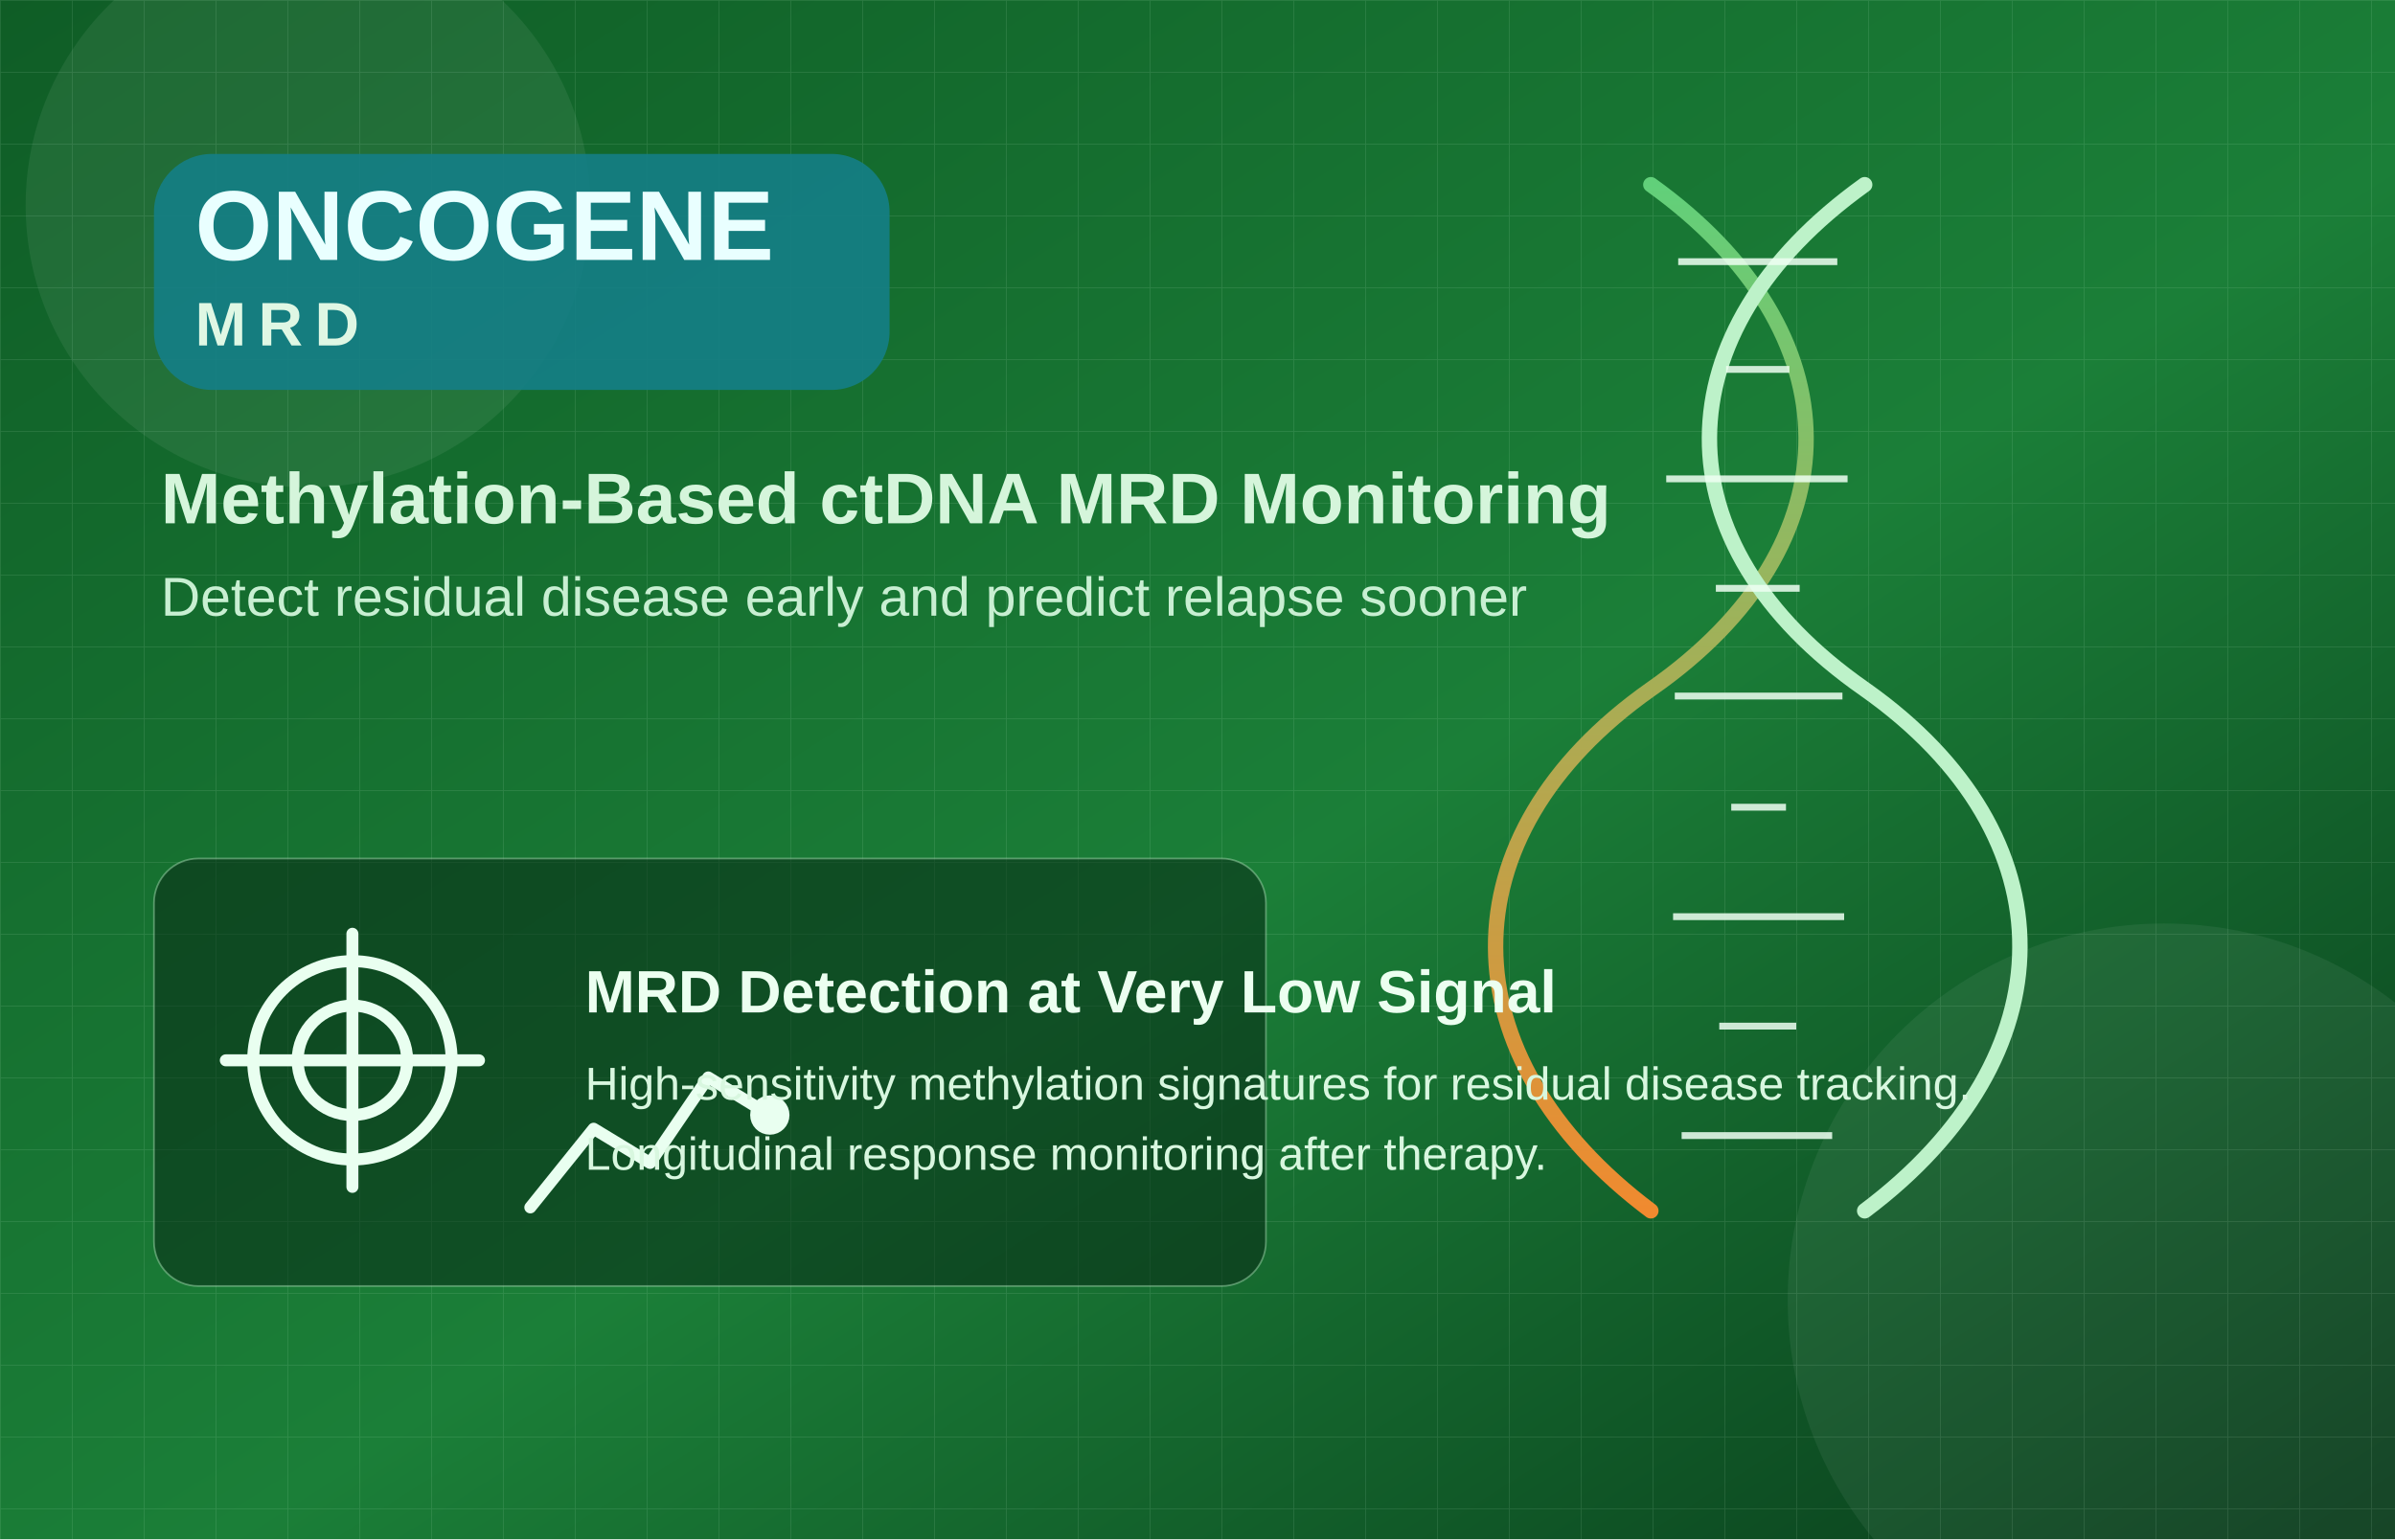
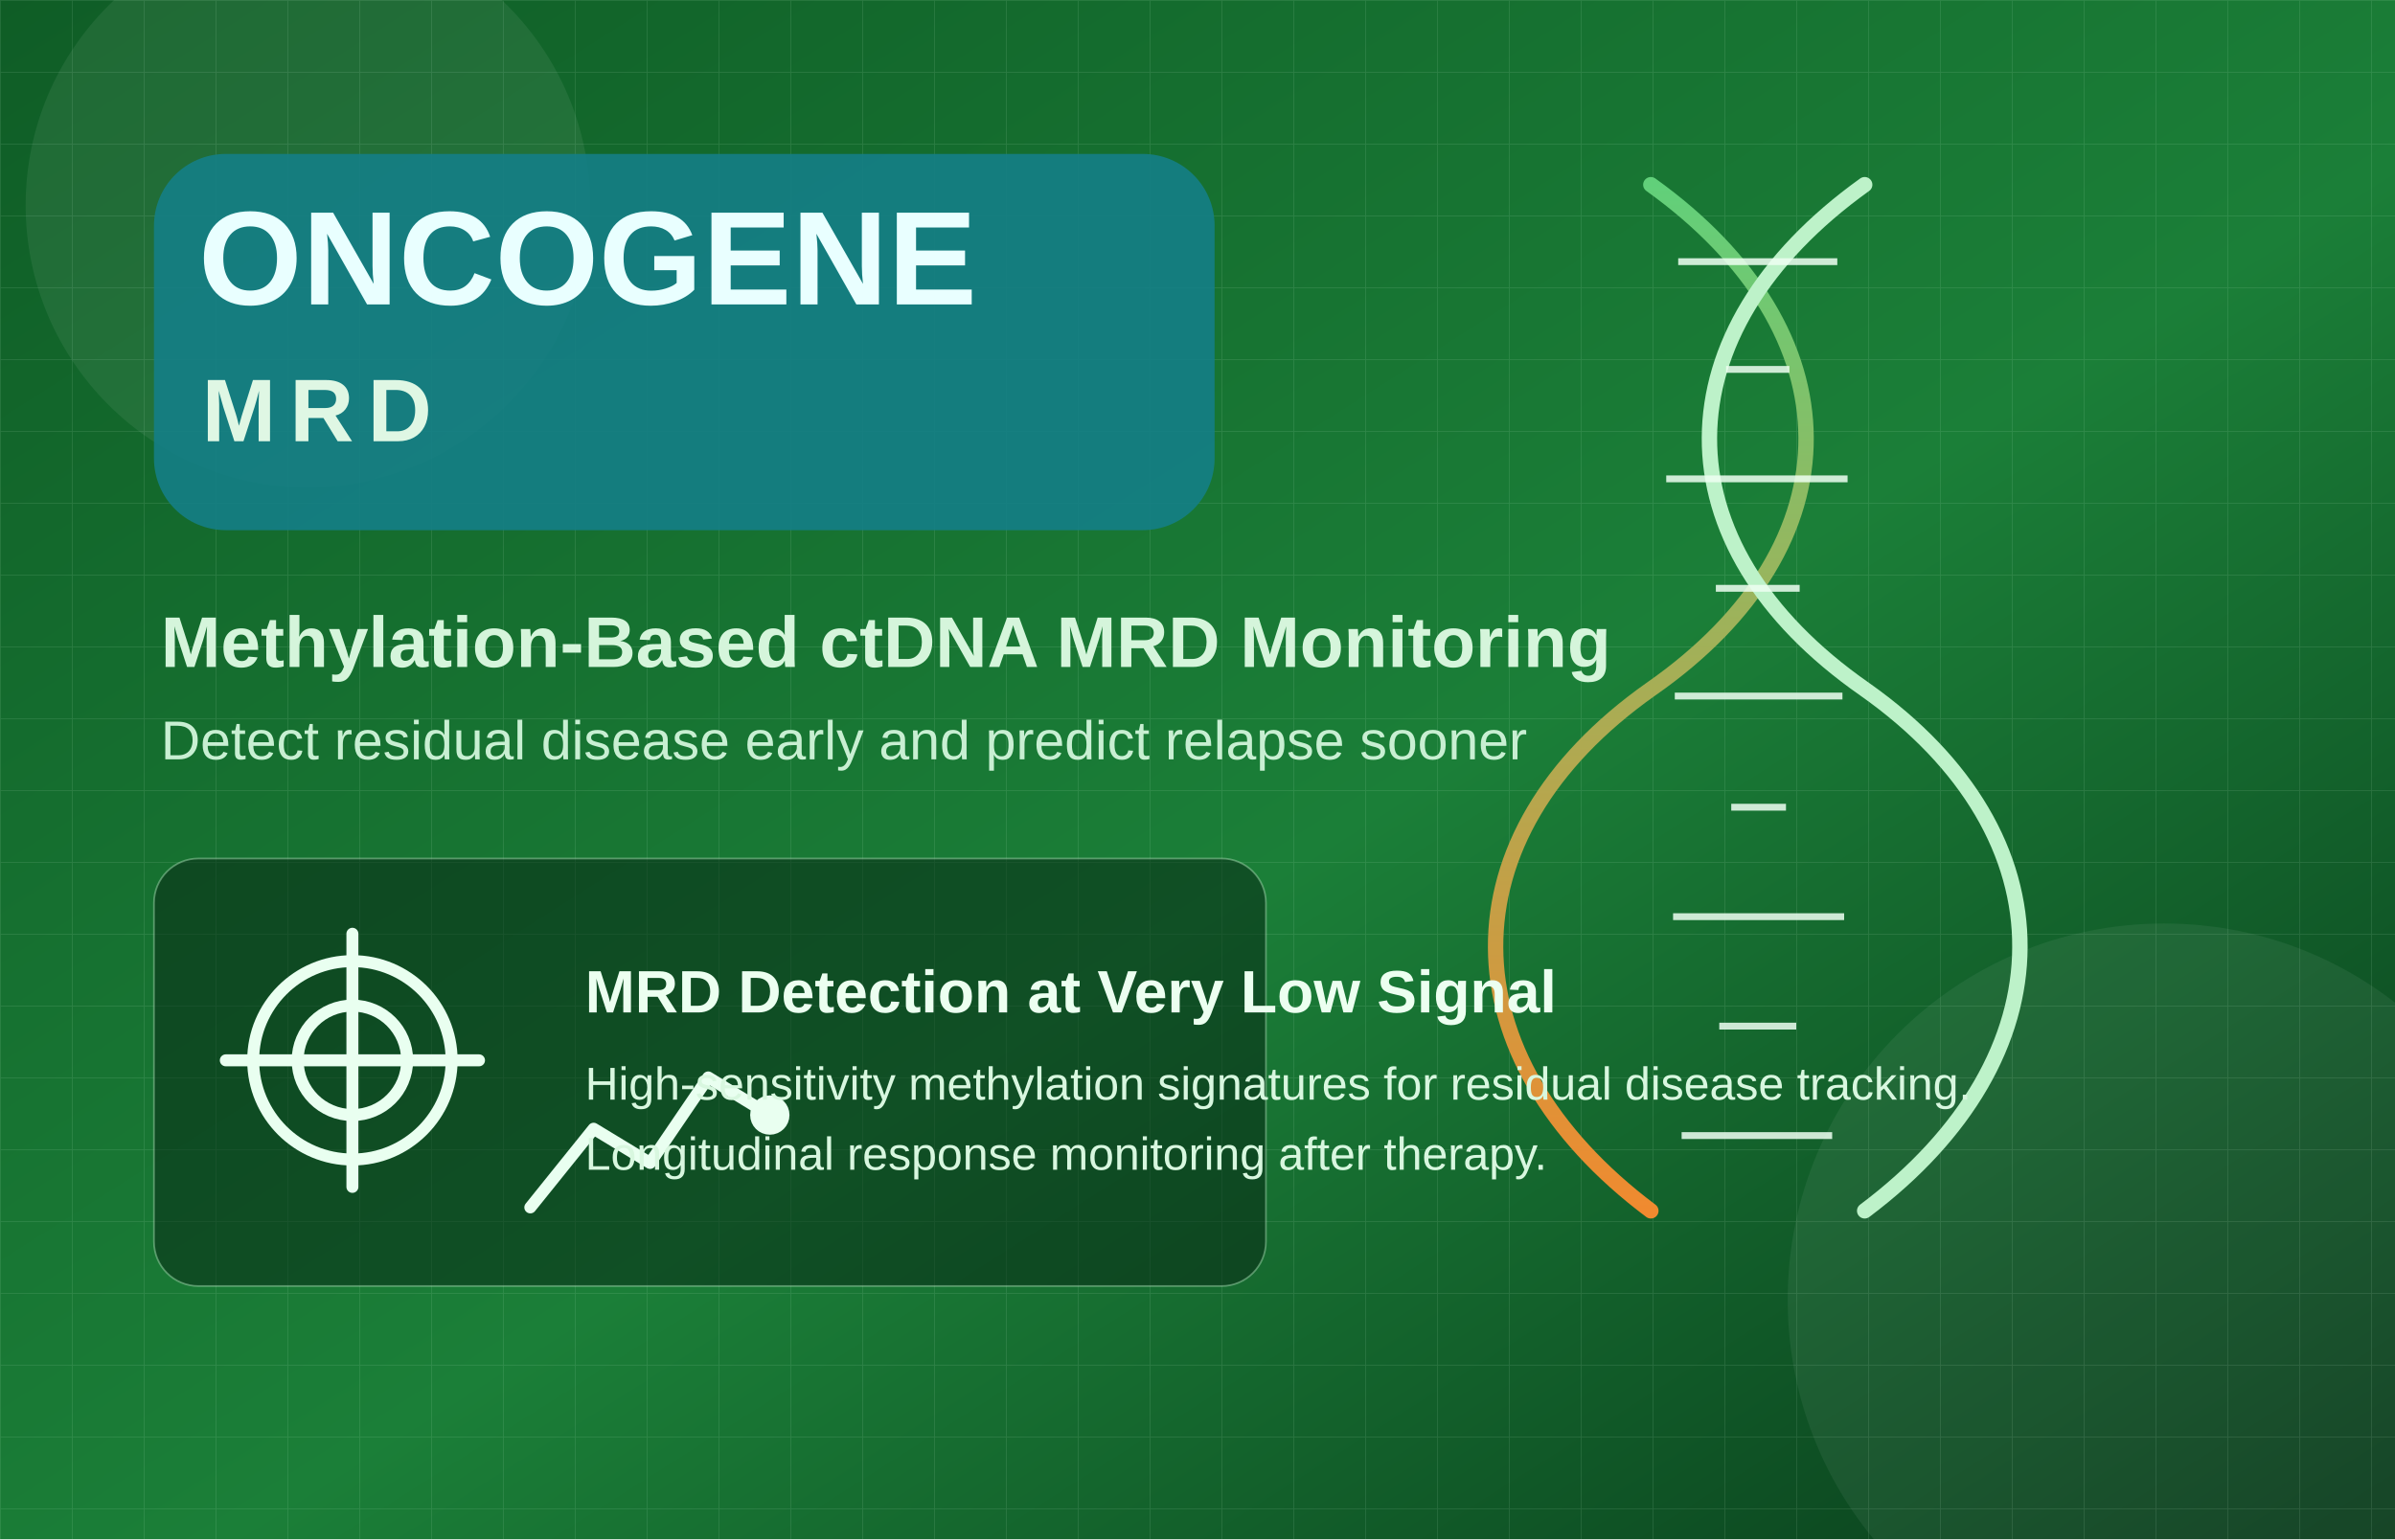
<svg xmlns="http://www.w3.org/2000/svg" viewBox="0 0 1400 900" role="img" aria-labelledby="title desc">
  <defs>
    <linearGradient id="bg" x1="0%" y1="0%" x2="100%" y2="100%">
      <stop offset="0%" stop-color="#0f5d26" />
      <stop offset="55%" stop-color="#1b7f38" />
      <stop offset="100%" stop-color="#08391a" />
    </linearGradient>
    <pattern id="grid" width="42" height="42" patternUnits="userSpaceOnUse">
      <path d="M 42 0 L 0 0 0 42" fill="none" stroke="#d7f8df" stroke-opacity="0.12" stroke-width="1" />
    </pattern>
    <linearGradient id="dnaA" x1="0%" y1="0%" x2="0%" y2="100%">
      <stop offset="0%" stop-color="#61d07a" />
      <stop offset="100%" stop-color="#f08a2f" />
    </linearGradient>
  </defs>
  <rect width="1400" height="900" fill="url(#bg)" />
  <rect width="1400" height="900" fill="url(#grid)" />
  <circle cx="180" cy="120" r="165" fill="#ffffff" fill-opacity="0.07" />
  <circle cx="1265" cy="760" r="220" fill="#ffffff" fill-opacity="0.06" />
  <g transform="translate(90 90)">
-     <rect x="0" y="0" width="430" height="138" rx="34" fill="#147f86" fill-opacity="0.9" />
-     <text x="24" y="62" fill="#e9ffff" font-size="58" font-family="'Space Grotesk', Arial, sans-serif" font-weight="700">ONCOGENE</text>
-     <text x="24" y="112" fill="#dff7e4" font-size="36" letter-spacing="7" font-family="'IBM Plex Sans', Arial, sans-serif" font-weight="700">MRD</text>
+     <rect x="0" y="0" width="620" height="220" rx="42" fill="#147f86" fill-opacity="0.9" />
+     <text x="26" y="88" fill="#e9ffff" font-size="78" font-family="'Space Grotesk', Arial, sans-serif" font-weight="700">ONCOGENE</text>
+     <text x="28" y="168" fill="#dff7e4" font-size="52" letter-spacing="8" font-family="'IBM Plex Sans', Arial, sans-serif" font-weight="700">MRD</text>
  </g>
-   <text x="94" y="306" fill="#d5f5db" font-size="42" font-family="'IBM Plex Sans', Arial, sans-serif" font-weight="600">Methylation-Based ctDNA MRD Monitoring</text>
-   <text x="94" y="360" fill="#c8efd2" font-size="32" font-family="'IBM Plex Sans', Arial, sans-serif">Detect residual disease early and predict relapse sooner</text>
+   <text x="94" y="390" fill="#d5f5db" font-size="42" font-family="'IBM Plex Sans', Arial, sans-serif" font-weight="600">Methylation-Based ctDNA MRD Monitoring</text>
+   <text x="94" y="444" fill="#c8efd2" font-size="32" font-family="'IBM Plex Sans', Arial, sans-serif">Detect residual disease early and predict relapse sooner</text>
  <g transform="translate(805 98)">
    <path d="M160 10 C280 96 282 220 160 305 C38 391 40 520 160 610" fill="none" stroke="url(#dnaA)" stroke-width="9" stroke-linecap="round" />
    <path d="M285 10 C165 96 163 220 285 305 C407 391 405 520 285 610" fill="none" stroke="#bdf2c9" stroke-width="9" stroke-linecap="round" />
    <g stroke="#effff2" stroke-opacity="0.85" stroke-width="4">
      <line x1="176" y1="55" x2="269" y2="55" />
      <line x1="204" y1="118" x2="241" y2="118" />
      <line x1="169" y1="182" x2="275" y2="182" />
      <line x1="198" y1="246" x2="247" y2="246" />
      <line x1="174" y1="309" x2="272" y2="309" />
      <line x1="207" y1="374" x2="239" y2="374" />
      <line x1="173" y1="438" x2="273" y2="438" />
      <line x1="200" y1="502" x2="245" y2="502" />
      <line x1="178" y1="566" x2="266" y2="566" />
    </g>
  </g>
  <g transform="translate(90 502)">
    <rect x="0" y="0" width="650" height="250" rx="26" fill="#072514" fill-opacity="0.52" stroke="#afe2bc" stroke-opacity="0.45" />
    <g transform="translate(42 36)" fill="none" stroke="#e9fff0" stroke-width="7" stroke-linecap="round" stroke-linejoin="round">
      <circle cx="74" cy="82" r="58" />
      <circle cx="74" cy="82" r="32" />
      <line x1="74" y1="8" x2="74" y2="156" />
      <line x1="0" y1="82" x2="148" y2="82" />
      <polyline points="178,168 215,122 248,142 282,92 318,114" />
      <circle cx="318" cy="114" r="8" fill="#e9fff0" />
    </g>
    <text x="252" y="90" fill="#ecfff0" font-size="35" font-family="'Space Grotesk', Arial, sans-serif" font-weight="700">MRD Detection at Very Low Signal</text>
    <text x="252" y="141" fill="#d8f7df" font-size="27" font-family="'IBM Plex Sans', Arial, sans-serif">High-sensitivity methylation signatures for residual disease tracking.</text>
    <text x="252" y="182" fill="#d8f7df" font-size="27" font-family="'IBM Plex Sans', Arial, sans-serif">Longitudinal response monitoring after therapy.</text>
  </g>
</svg>
